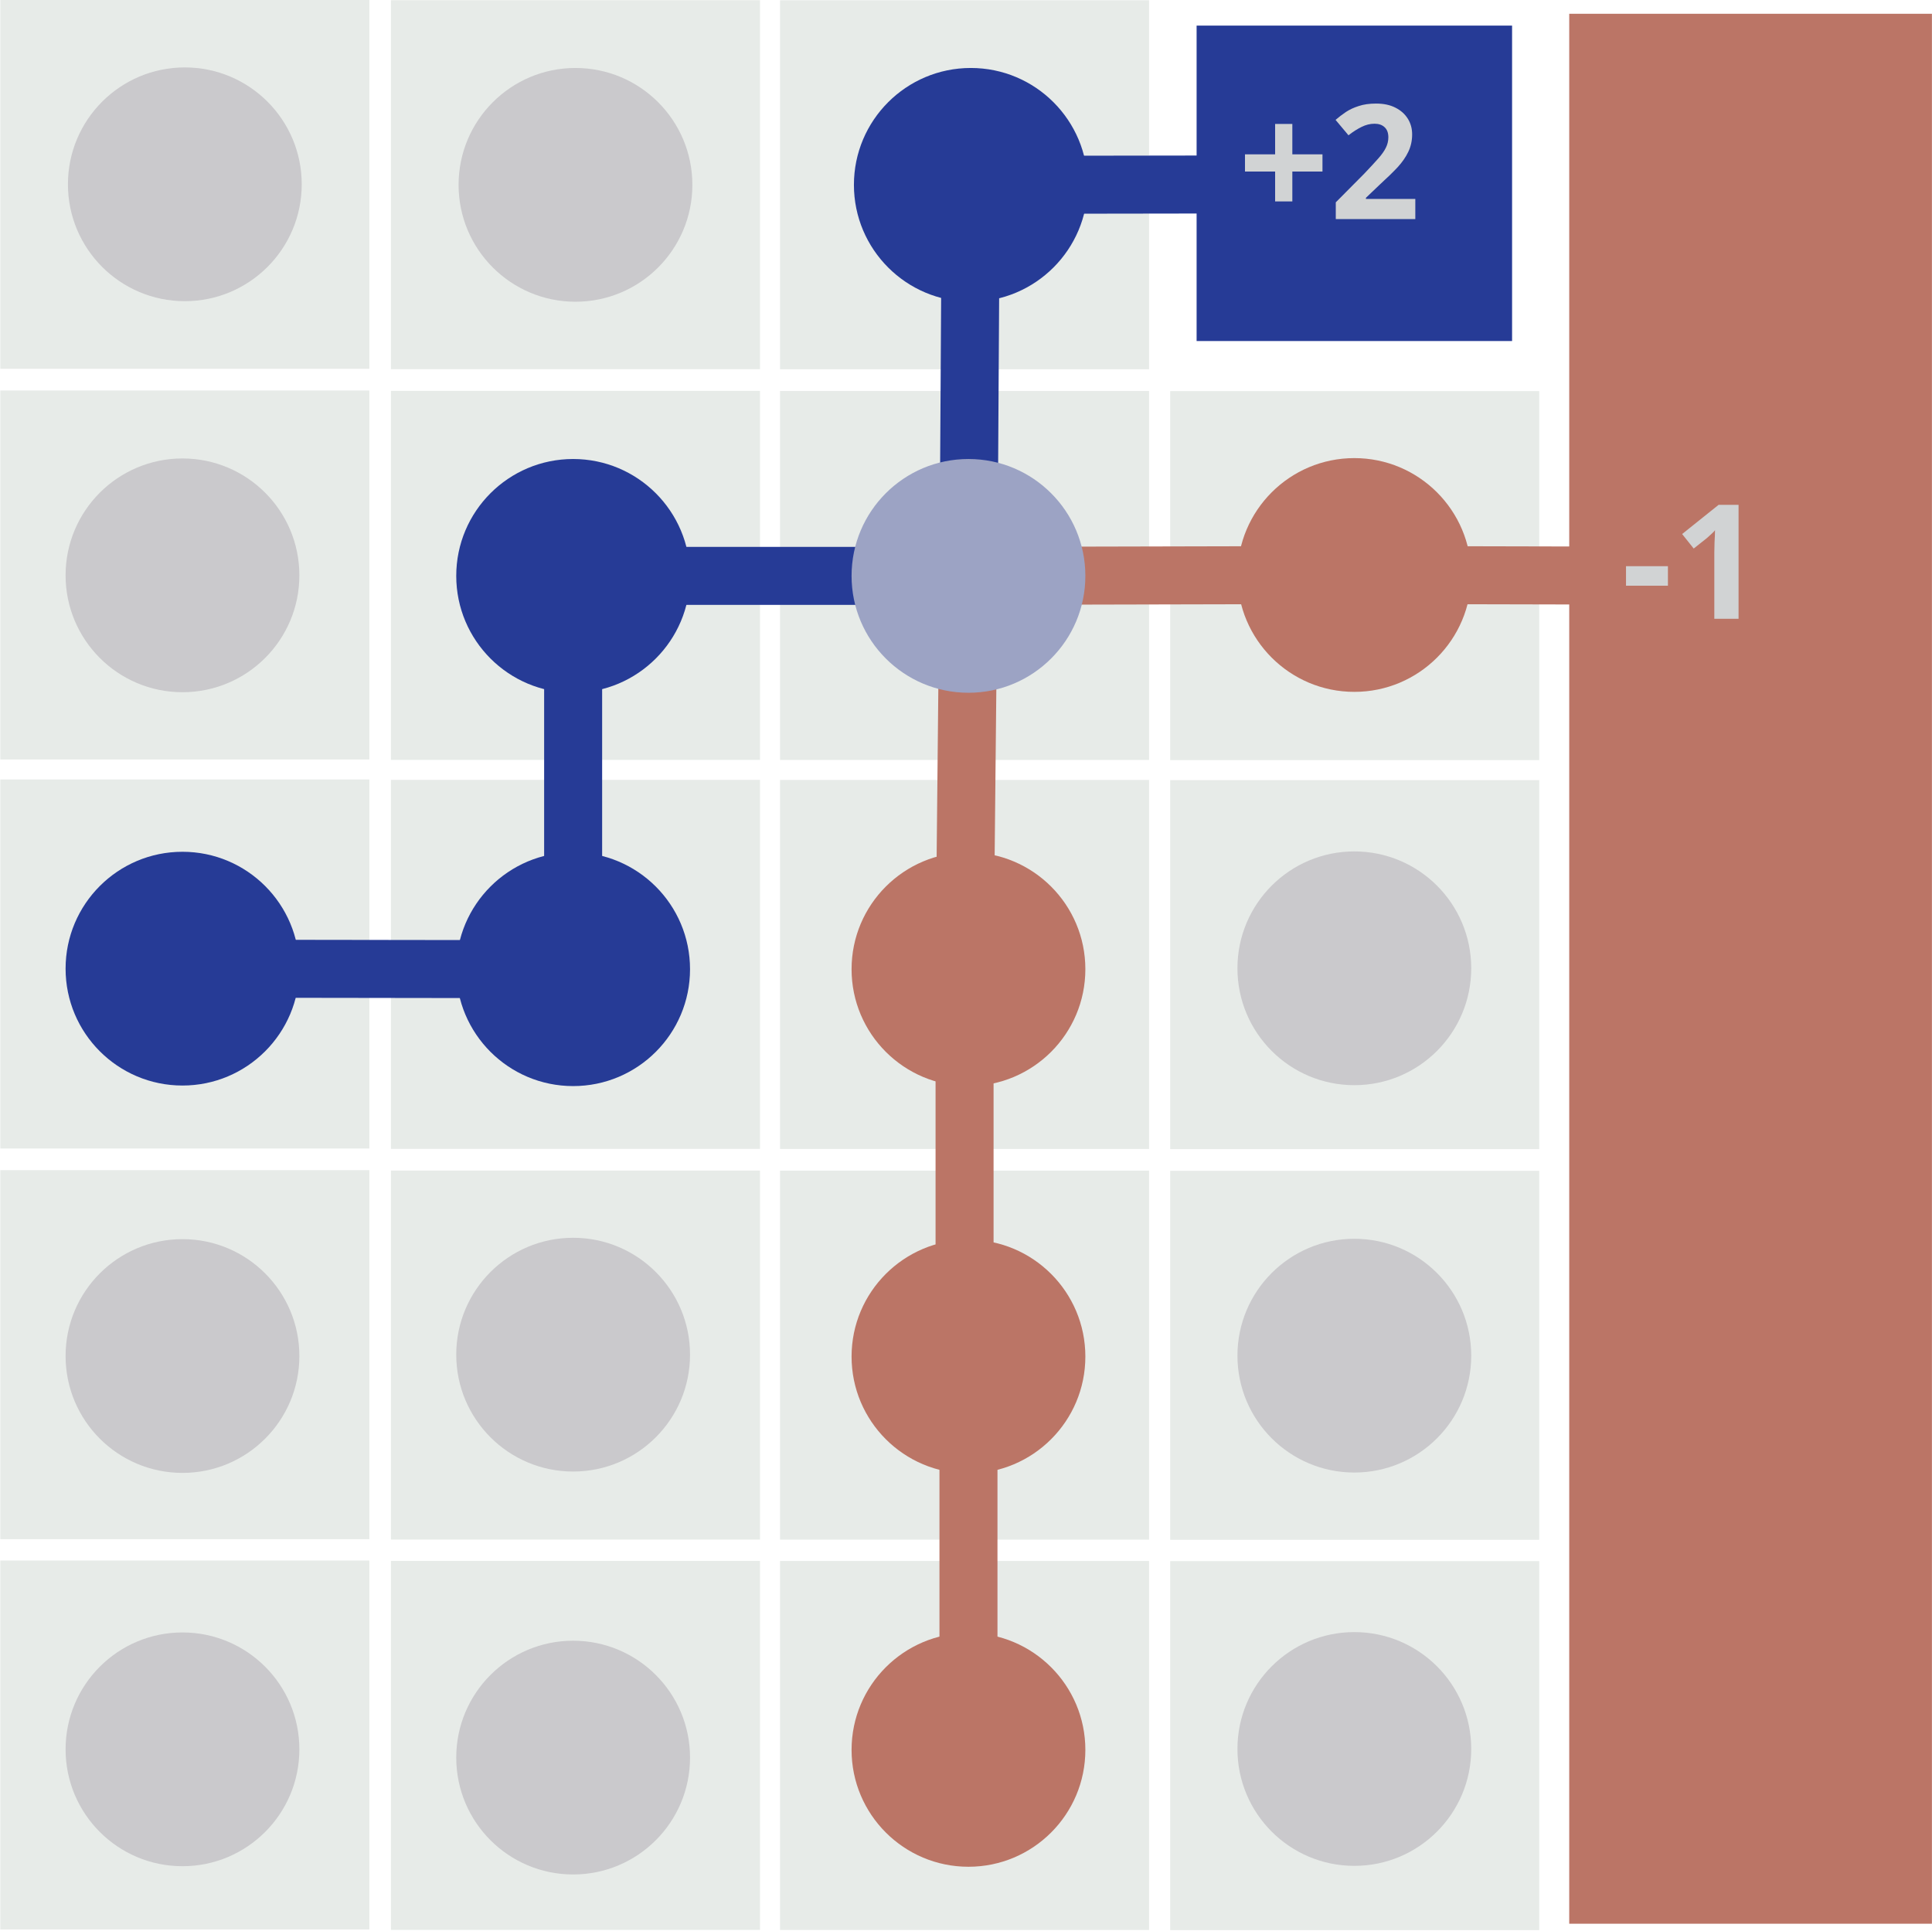
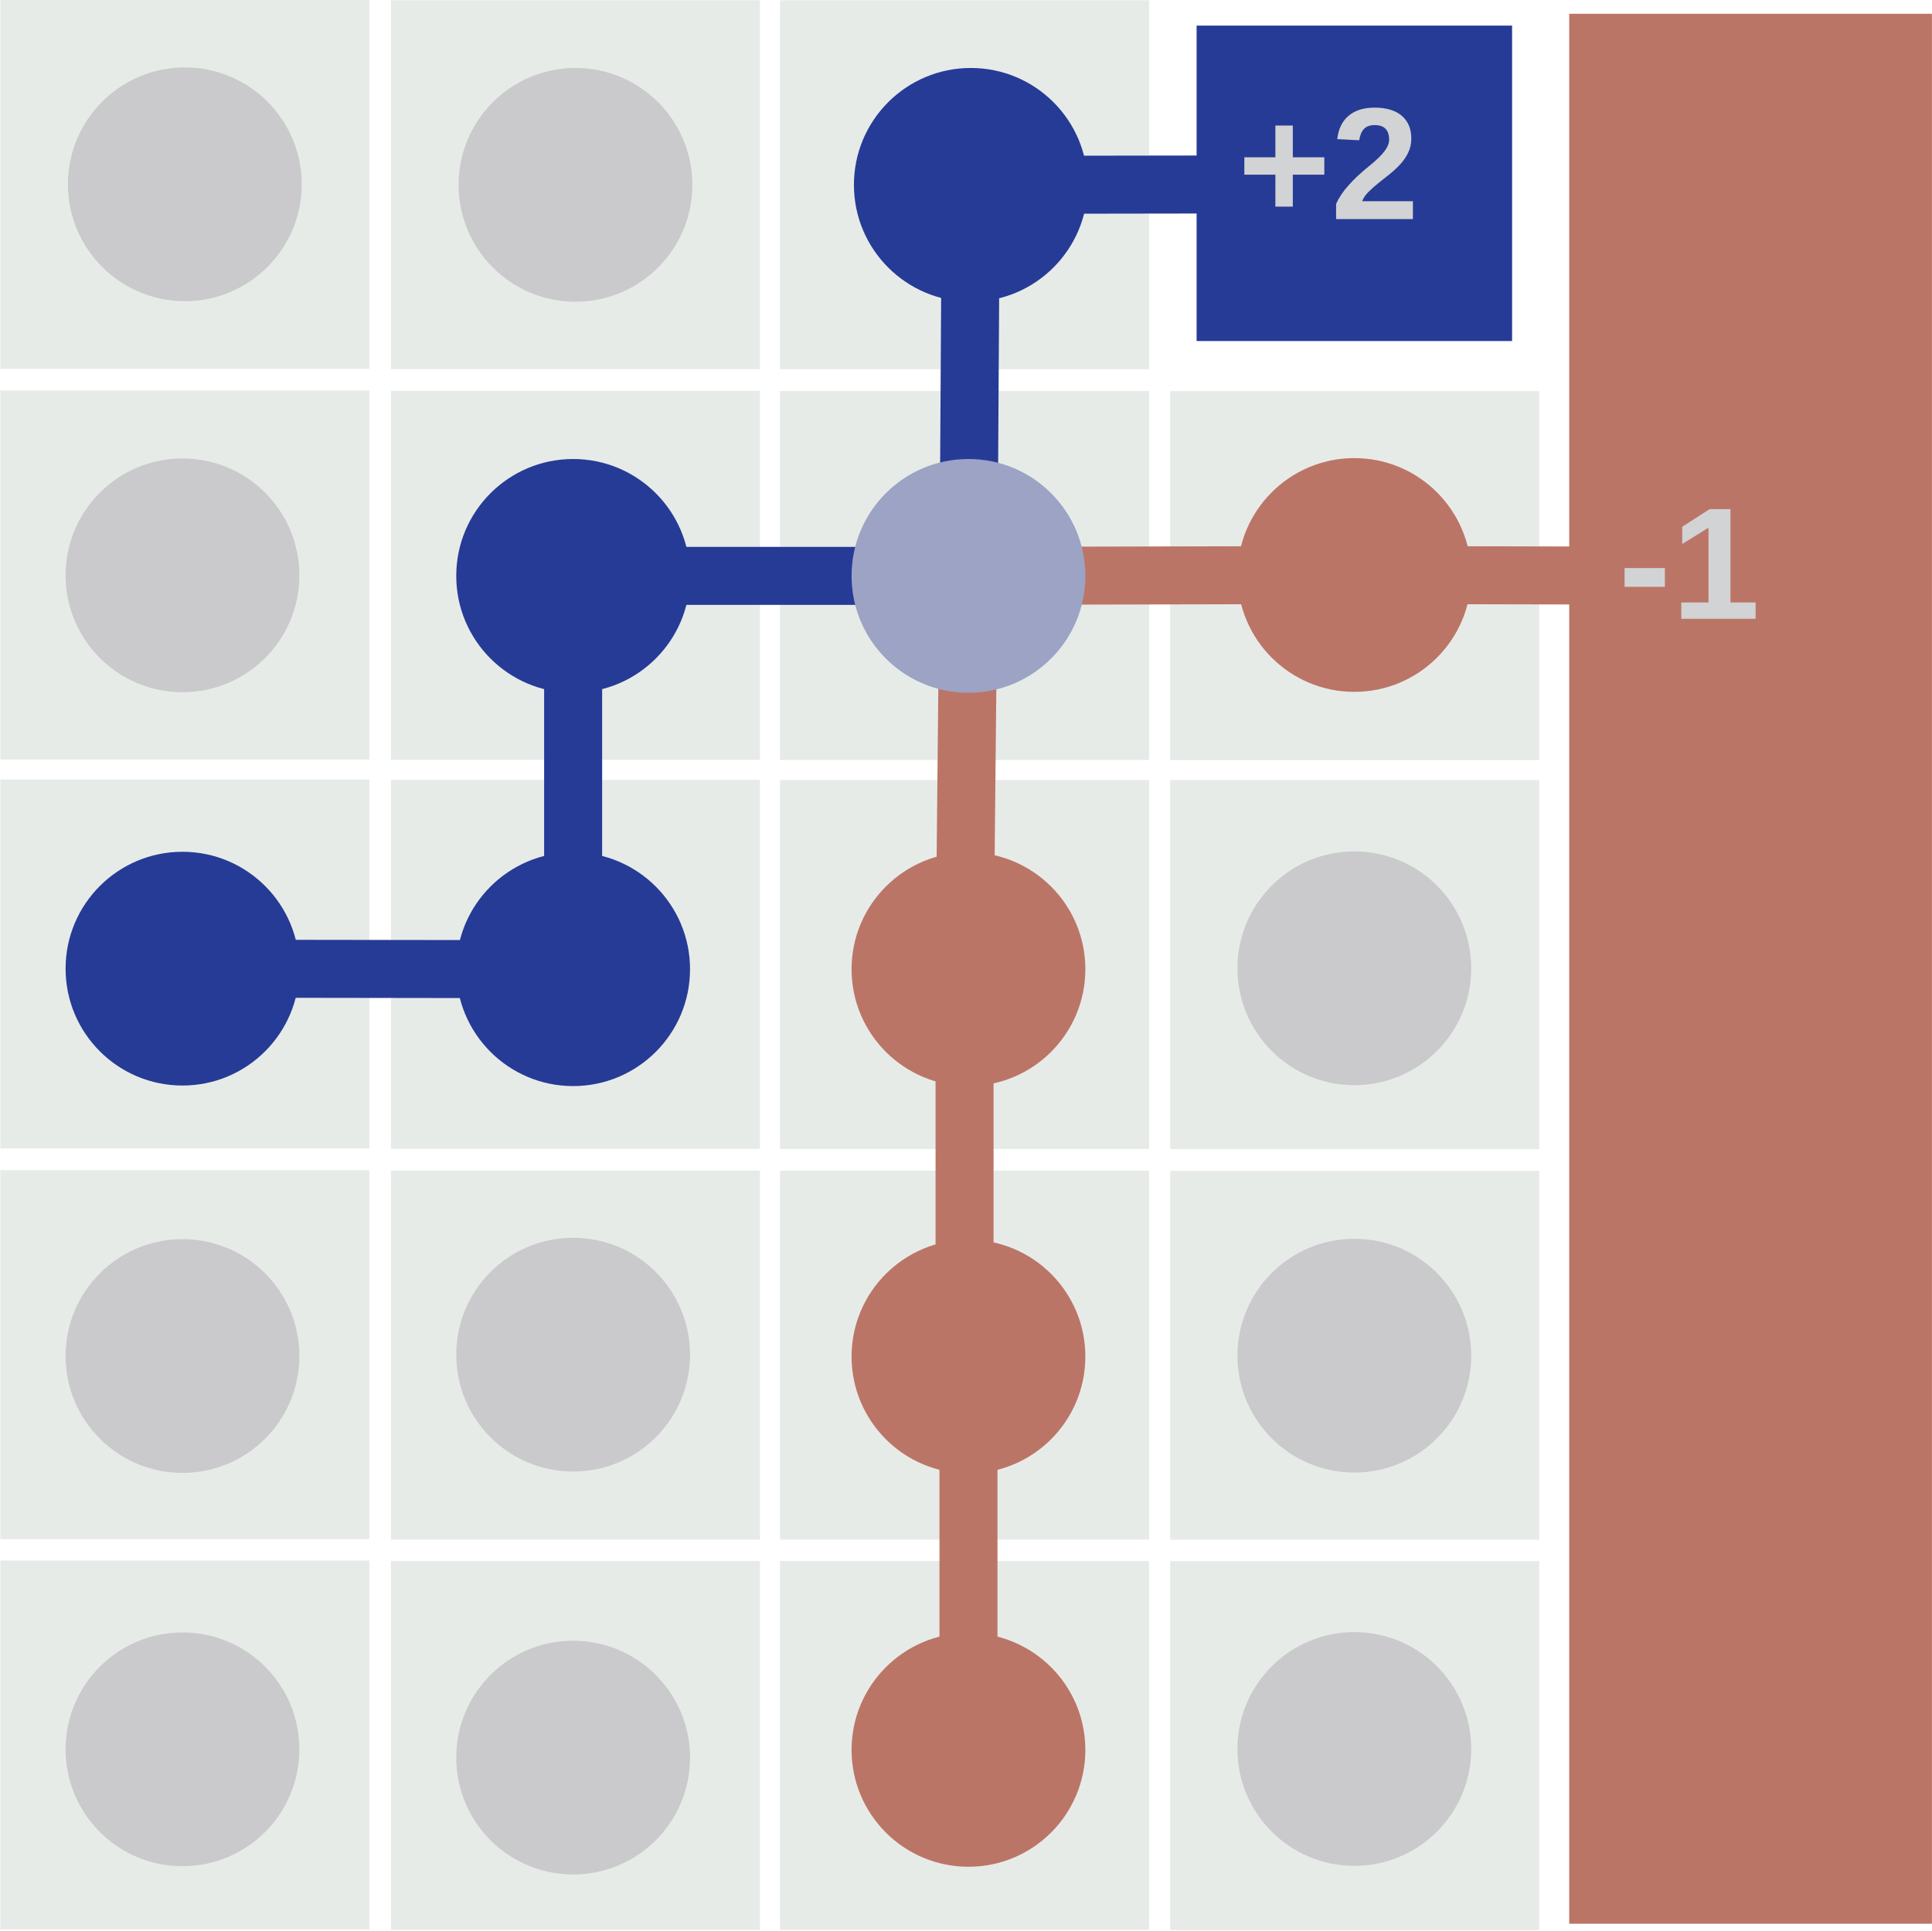
<svg xmlns="http://www.w3.org/2000/svg" id="Layer_1" data-name="Layer 1" viewBox="0 0 133.232 133.176">
  <defs>
    <style>
      .cls-1 {
        fill: #e7ebe8;
      }

      .cls-2 {
        fill: #cac9cc;
      }

      .cls-3, .cls-4 {
        fill: none;
        stroke-miterlimit: 10;
        stroke-width: 4px;
      }

      .cls-3 {
        stroke: #263b96;
      }

      .cls-4 {
        stroke: #bb7566;
      }

      .cls-5 {
        fill: #263b96;
      }

      .cls-6 {
        fill: #9ca3c4;
      }

      .cls-7 {
        fill: #bb7566;
      }

      .cls-8 {
        font-size: 11px;
        fill: #d1d3d4;
-         font-family: MyriadPro-Semibold, Myriad Pro;
+         font-family: Arial-BoldMT, Arial;
        font-weight: 700;
      }
    </style>
  </defs>
  <rect class="cls-1" x="0.021" y="-0.014" width="25.45" height="25.45" />
  <rect class="cls-1" x="26.96" y="0.013" width="25.45" height="25.45" />
  <rect class="cls-1" x="53.792" y="0.019" width="25.45" height="25.45" />
  <rect class="cls-1" x="0.021" y="26.931" width="25.45" height="25.45" />
  <rect class="cls-1" x="26.96" y="26.958" width="25.45" height="25.45" />
  <rect class="cls-1" x="53.792" y="26.963" width="25.45" height="25.45" />
  <rect class="cls-1" x="80.697" y="26.974" width="25.45" height="25.45" />
  <rect class="cls-1" x="0.021" y="53.76" width="25.45" height="25.45" />
  <rect class="cls-1" x="26.96" y="53.787" width="25.45" height="25.45" />
  <rect class="cls-1" x="53.792" y="53.792" width="25.45" height="25.45" />
  <rect class="cls-1" x="80.697" y="53.803" width="25.45" height="25.45" />
  <rect class="cls-1" x="0.021" y="80.704" width="25.45" height="25.45" />
  <rect class="cls-1" x="26.96" y="80.732" width="25.45" height="25.45" />
  <rect class="cls-1" x="53.792" y="80.737" width="25.45" height="25.45" />
  <rect class="cls-1" x="80.697" y="80.748" width="25.45" height="25.45" />
  <rect class="cls-1" x="0.021" y="107.625" width="25.45" height="25.45" />
  <rect class="cls-1" x="26.96" y="107.652" width="25.45" height="25.45" />
  <rect class="cls-1" x="53.792" y="107.657" width="25.45" height="25.45" />
  <rect class="cls-1" x="80.697" y="107.668" width="25.45" height="25.45" />
  <circle class="cls-2" cx="12.746" cy="12.711" r="8.061" />
  <circle class="cls-2" cx="39.685" cy="12.749" r="8.061" />
  <circle class="cls-2" cx="12.584" cy="39.68" r="8.061" />
  <circle class="cls-2" cx="93.396" cy="66.782" r="8.061" />
  <circle class="cls-2" cx="12.584" cy="93.523" r="8.061" />
  <line class="cls-3" x1="12.584" y1="66.807" x2="39.524" y2="66.845" />
  <line class="cls-3" x1="39.524" y1="39.718" x2="39.524" y2="66.845" />
  <line class="cls-3" x1="66.786" y1="39.718" x2="39.524" y2="39.718" />
  <line class="cls-3" x1="66.948" y1="12.749" x2="66.786" y2="39.718" />
  <line class="cls-3" x1="93.422" y1="12.711" x2="66.948" y2="12.749" />
  <line class="cls-4" x1="66.517" y1="66.484" x2="66.517" y2="93.498" />
  <line class="cls-4" x1="66.786" y1="39.718" x2="66.517" y2="66.484" />
  <line class="cls-4" x1="93.422" y1="39.656" x2="66.786" y2="39.718" />
  <line class="cls-4" x1="120.72" y1="39.718" x2="93.396" y2="39.656" />
  <circle class="cls-5" cx="66.948" cy="12.749" r="8.061" />
  <circle class="cls-5" cx="39.524" cy="39.718" r="8.061" />
  <circle class="cls-6" cx="66.786" cy="39.718" r="8.061" />
  <circle class="cls-7" cx="93.396" cy="39.656" r="8.061" />
  <circle class="cls-5" cx="12.584" cy="66.807" r="8.061" />
  <circle class="cls-5" cx="39.524" cy="66.845" r="8.061" />
  <circle class="cls-7" cx="66.786" cy="66.845" r="8.061" />
  <circle class="cls-2" cx="39.524" cy="93.429" r="8.061" />
  <circle class="cls-2" cx="12.584" cy="120.649" r="8.061" />
  <circle class="cls-2" cx="39.524" cy="121.219" r="8.061" />
  <rect class="cls-7" x="108.215" y="0.95" width="25.012" height="131.727" />
-   <text class="cls-8" transform="translate(111.8023 42.67595)">-1</text>
  <line class="cls-4" x1="66.786" y1="120.687" x2="66.786" y2="93.561" />
  <circle class="cls-2" cx="93.396" cy="93.498" r="8.061" />
  <circle class="cls-7" cx="66.786" cy="93.561" r="8.061" />
  <circle class="cls-7" cx="66.786" cy="120.687" r="8.061" />
  <circle class="cls-2" cx="93.396" cy="120.625" r="8.061" />
  <rect class="cls-5" x="82.519" y="1.766" width="21.755" height="21.755" />
-   <text class="cls-8" transform="translate(85.38623 15.11147)">+2</text>
+   <text class="cls-8" transform="translate(111.5923 42.67595)">-1</text>
+   <text class="cls-8" transform="translate(85.3413 15.11147)">+2</text>
</svg>
